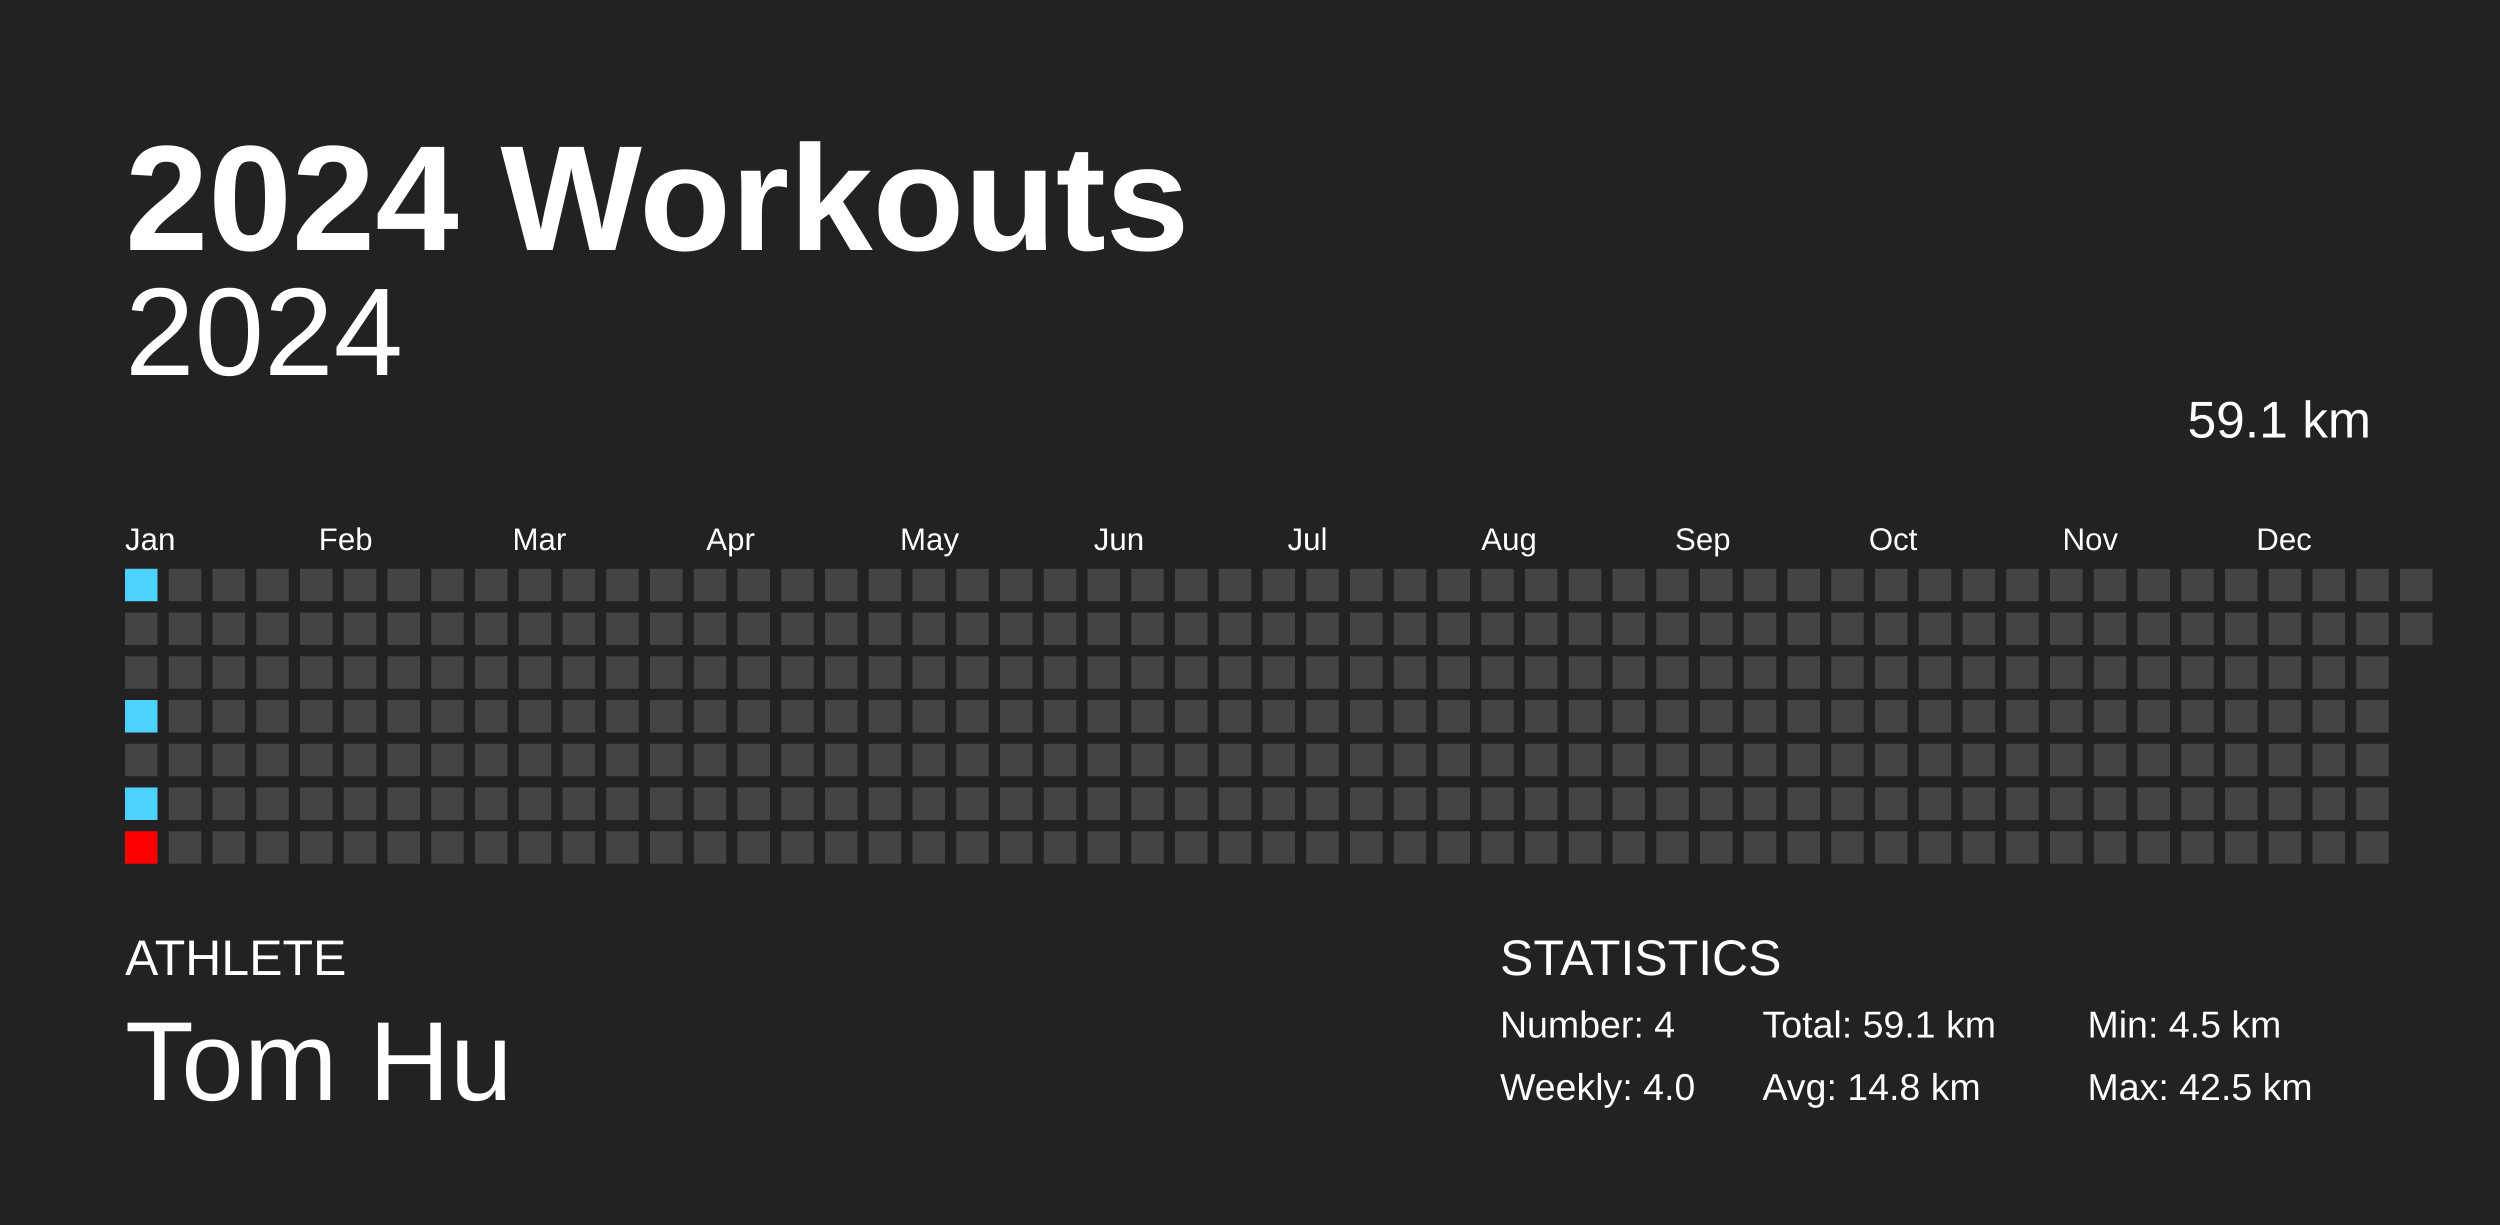
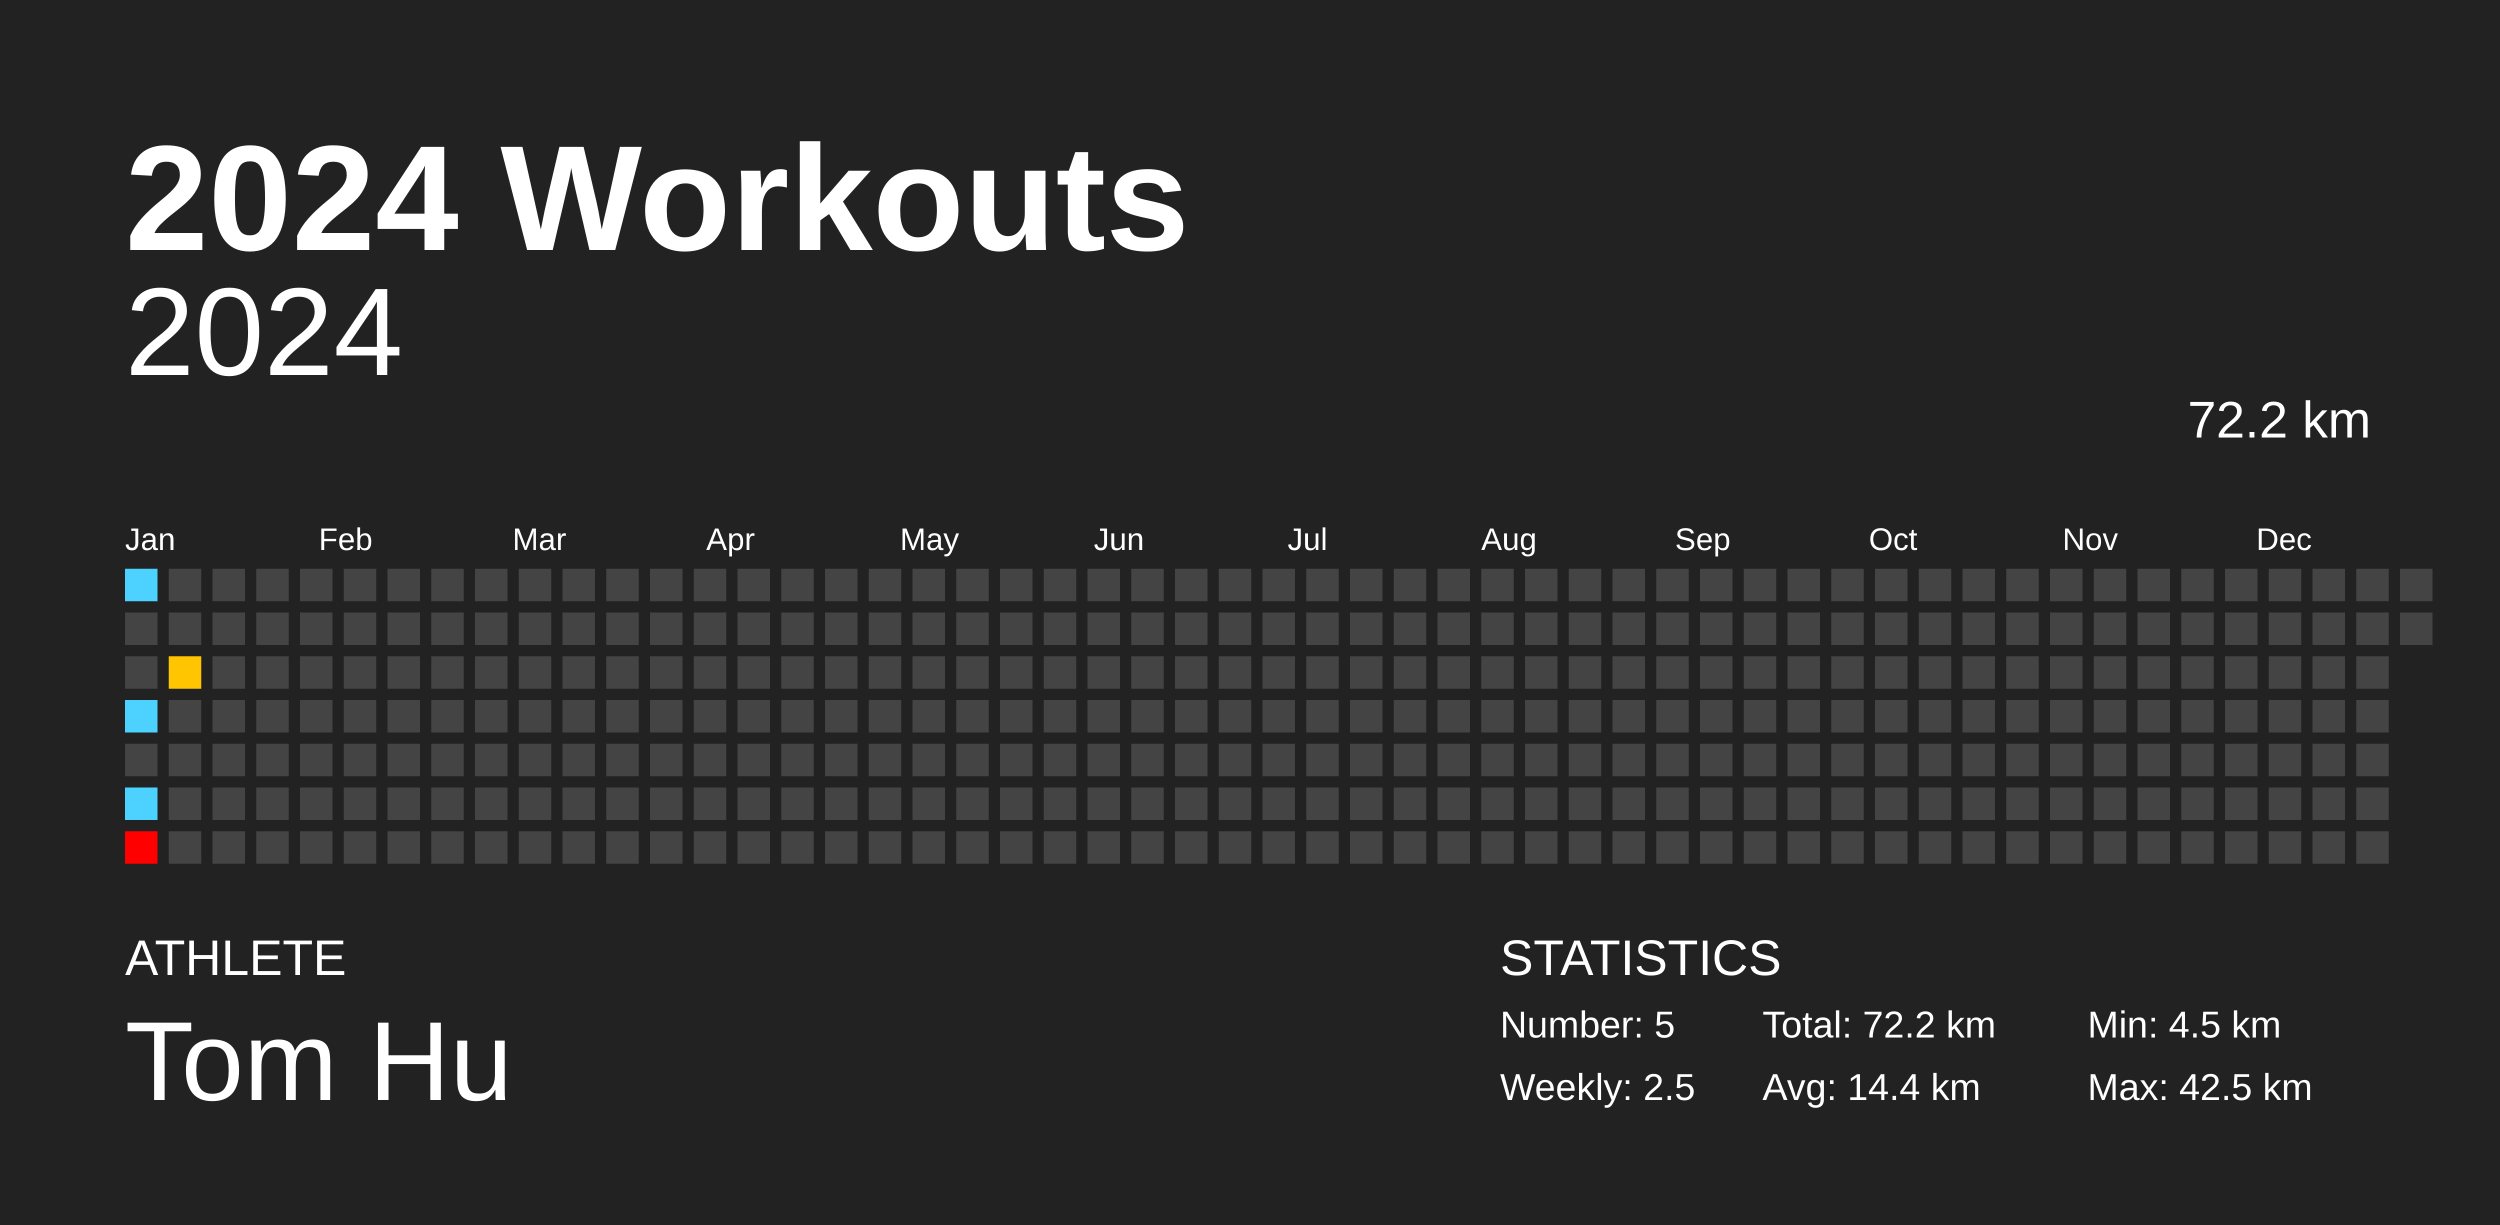
<svg xmlns="http://www.w3.org/2000/svg" baseProfile="full" height="98mm" version="1.1" viewBox="0,0,200,98" width="200mm">
  <defs />
  <rect fill="#222222" height="98" width="200" x="0" y="0" />
  <text fill="#FFFFFF" style="font-size:12px; font-family:Arial; font-weight:bold;" x="10" y="20">2024 Workouts</text>
  <text fill="#FFFFFF" style="font-size:4px; font-family:Arial" x="10" y="78">ATHLETE</text>
  <text fill="#FFFFFF" style="font-size:9px; font-family:Arial" x="10" y="88">Tom Hu</text>
  <text fill="#FFFFFF" style="font-size:4px; font-family:Arial" x="120" y="78">STATISTICS</text>
-   <text fill="#FFFFFF" style="font-size:3px; font-family:Arial" x="120" y="83">Number: 4</text>
-   <text fill="#FFFFFF" style="font-size:3px; font-family:Arial" x="120" y="88">Weekly: 4.0</text>
-   <text fill="#FFFFFF" style="font-size:3px; font-family:Arial" x="141" y="83">Total: 59.1 km</text>
-   <text fill="#FFFFFF" style="font-size:3px; font-family:Arial" x="141" y="88">Avg: 14.8 km</text>
+   <text fill="#FFFFFF" style="font-size:3px; font-family:Arial" x="120" y="83">Number: 5</text>
+   <text fill="#FFFFFF" style="font-size:3px; font-family:Arial" x="120" y="88">Weekly: 2.5</text>
+   <text fill="#FFFFFF" style="font-size:3px; font-family:Arial" x="141" y="83">Total: 72.2 km</text>
+   <text fill="#FFFFFF" style="font-size:3px; font-family:Arial" x="141" y="88">Avg: 14.4 km</text>
  <text fill="#FFFFFF" style="font-size:3px; font-family:Arial" x="167" y="83">Min: 4.5 km</text>
  <text fill="#FFFFFF" style="font-size:3px; font-family:Arial" x="167" y="88">Max: 42.5 km</text>
  <text alignment-baseline="hanging" fill="#FFFFFF" style="font-size:10.0px; font-family:Arial;" x="10" y="30">2024</text>
-   <text alignment-baseline="hanging" fill="#FFFFFF" style="font-size:4.125px; font-family:Arial;" x="175" y="35">59.1 km</text>
+   <text alignment-baseline="hanging" fill="#FFFFFF" style="font-size:4.125px; font-family:Arial;" x="175" y="35">72.2 km</text>
  <text fill="#FFFFFF" style="font-size:2.5px; font-family:Arial" x="10.0" y="44">Jan</text>
  <text fill="#FFFFFF" style="font-size:2.5px; font-family:Arial" x="25.5" y="44">Feb</text>
  <text fill="#FFFFFF" style="font-size:2.5px; font-family:Arial" x="41.0" y="44">Mar</text>
  <text fill="#FFFFFF" style="font-size:2.5px; font-family:Arial" x="56.5" y="44">Apr</text>
  <text fill="#FFFFFF" style="font-size:2.5px; font-family:Arial" x="72.0" y="44">May</text>
  <text fill="#FFFFFF" style="font-size:2.5px; font-family:Arial" x="87.5" y="44">Jun</text>
  <text fill="#FFFFFF" style="font-size:2.5px; font-family:Arial" x="103.0" y="44">Jul</text>
  <text fill="#FFFFFF" style="font-size:2.5px; font-family:Arial" x="118.5" y="44">Aug</text>
  <text fill="#FFFFFF" style="font-size:2.5px; font-family:Arial" x="134.0" y="44">Sep</text>
  <text fill="#FFFFFF" style="font-size:2.5px; font-family:Arial" x="149.5" y="44">Oct</text>
  <text fill="#FFFFFF" style="font-size:2.5px; font-family:Arial" x="165.0" y="44">Nov</text>
  <text fill="#FFFFFF" style="font-size:2.5px; font-family:Arial" x="180.5" y="44">Dec</text>
  <rect fill="#4dd2ff" height="2.6" width="2.6" x="10.0" y="45.5" />
  <rect fill="#444444" height="2.6" width="2.6" x="10.0" y="49.0" />
  <rect fill="#444444" height="2.6" width="2.6" x="10.0" y="52.5" />
  <rect fill="#4dd2ff" height="2.6" width="2.6" x="10.0" y="56.0" />
  <rect fill="#444444" height="2.6" width="2.6" x="10.0" y="59.5" />
  <rect fill="#4dd2ff" height="2.6" width="2.6" x="10.0" y="63.0" />
  <rect fill="red" height="2.6" width="2.6" x="10.0" y="66.5" />
  <rect fill="#444444" height="2.6" width="2.6" x="13.5" y="45.5" />
  <rect fill="#444444" height="2.6" width="2.6" x="13.5" y="49.0" />
-   <rect fill="#444444" height="2.6" width="2.6" x="13.5" y="52.5" />
+   <rect fill="#ffc500" height="2.6" width="2.6" x="13.5" y="52.5" />
  <rect fill="#444444" height="2.6" width="2.6" x="13.5" y="56.0" />
  <rect fill="#444444" height="2.6" width="2.6" x="13.5" y="59.5" />
  <rect fill="#444444" height="2.6" width="2.6" x="13.5" y="63.0" />
  <rect fill="#444444" height="2.6" width="2.6" x="13.5" y="66.5" />
  <rect fill="#444444" height="2.6" width="2.6" x="17.0" y="45.5" />
  <rect fill="#444444" height="2.6" width="2.6" x="17.0" y="49.0" />
  <rect fill="#444444" height="2.6" width="2.6" x="17.0" y="52.5" />
  <rect fill="#444444" height="2.6" width="2.6" x="17.0" y="56.0" />
  <rect fill="#444444" height="2.6" width="2.6" x="17.0" y="59.5" />
  <rect fill="#444444" height="2.6" width="2.6" x="17.0" y="63.0" />
  <rect fill="#444444" height="2.6" width="2.6" x="17.0" y="66.5" />
  <rect fill="#444444" height="2.6" width="2.6" x="20.5" y="45.5" />
  <rect fill="#444444" height="2.6" width="2.6" x="20.5" y="49.0" />
  <rect fill="#444444" height="2.6" width="2.6" x="20.5" y="52.5" />
  <rect fill="#444444" height="2.6" width="2.6" x="20.5" y="56.0" />
  <rect fill="#444444" height="2.6" width="2.6" x="20.5" y="59.5" />
  <rect fill="#444444" height="2.6" width="2.6" x="20.5" y="63.0" />
  <rect fill="#444444" height="2.6" width="2.6" x="20.5" y="66.5" />
  <rect fill="#444444" height="2.6" width="2.6" x="24.0" y="45.5" />
  <rect fill="#444444" height="2.6" width="2.6" x="24.0" y="49.0" />
  <rect fill="#444444" height="2.6" width="2.6" x="24.0" y="52.5" />
  <rect fill="#444444" height="2.6" width="2.6" x="24.0" y="56.0" />
  <rect fill="#444444" height="2.6" width="2.6" x="24.0" y="59.5" />
  <rect fill="#444444" height="2.6" width="2.6" x="24.0" y="63.0" />
  <rect fill="#444444" height="2.6" width="2.6" x="24.0" y="66.5" />
  <rect fill="#444444" height="2.6" width="2.6" x="27.5" y="45.5" />
  <rect fill="#444444" height="2.6" width="2.6" x="27.5" y="49.0" />
  <rect fill="#444444" height="2.6" width="2.6" x="27.5" y="52.5" />
  <rect fill="#444444" height="2.6" width="2.6" x="27.5" y="56.0" />
  <rect fill="#444444" height="2.6" width="2.6" x="27.5" y="59.5" />
  <rect fill="#444444" height="2.6" width="2.6" x="27.5" y="63.0" />
  <rect fill="#444444" height="2.6" width="2.6" x="27.5" y="66.5" />
  <rect fill="#444444" height="2.6" width="2.6" x="31.0" y="45.5" />
  <rect fill="#444444" height="2.6" width="2.6" x="31.0" y="49.0" />
  <rect fill="#444444" height="2.6" width="2.6" x="31.0" y="52.5" />
  <rect fill="#444444" height="2.6" width="2.6" x="31.0" y="56.0" />
  <rect fill="#444444" height="2.6" width="2.6" x="31.0" y="59.5" />
  <rect fill="#444444" height="2.6" width="2.6" x="31.0" y="63.0" />
  <rect fill="#444444" height="2.6" width="2.6" x="31.0" y="66.5" />
  <rect fill="#444444" height="2.6" width="2.6" x="34.5" y="45.5" />
  <rect fill="#444444" height="2.6" width="2.6" x="34.5" y="49.0" />
  <rect fill="#444444" height="2.6" width="2.6" x="34.5" y="52.5" />
  <rect fill="#444444" height="2.6" width="2.6" x="34.5" y="56.0" />
  <rect fill="#444444" height="2.6" width="2.6" x="34.5" y="59.5" />
  <rect fill="#444444" height="2.6" width="2.6" x="34.5" y="63.0" />
  <rect fill="#444444" height="2.6" width="2.6" x="34.5" y="66.5" />
  <rect fill="#444444" height="2.6" width="2.6" x="38.0" y="45.5" />
  <rect fill="#444444" height="2.6" width="2.6" x="38.0" y="49.0" />
  <rect fill="#444444" height="2.6" width="2.6" x="38.0" y="52.5" />
  <rect fill="#444444" height="2.6" width="2.6" x="38.0" y="56.0" />
  <rect fill="#444444" height="2.6" width="2.6" x="38.0" y="59.5" />
  <rect fill="#444444" height="2.6" width="2.6" x="38.0" y="63.0" />
  <rect fill="#444444" height="2.6" width="2.6" x="38.0" y="66.5" />
  <rect fill="#444444" height="2.6" width="2.6" x="41.5" y="45.5" />
  <rect fill="#444444" height="2.6" width="2.6" x="41.5" y="49.0" />
  <rect fill="#444444" height="2.6" width="2.6" x="41.5" y="52.5" />
  <rect fill="#444444" height="2.6" width="2.6" x="41.5" y="56.0" />
  <rect fill="#444444" height="2.6" width="2.6" x="41.5" y="59.5" />
  <rect fill="#444444" height="2.6" width="2.6" x="41.5" y="63.0" />
  <rect fill="#444444" height="2.6" width="2.6" x="41.5" y="66.5" />
  <rect fill="#444444" height="2.6" width="2.6" x="45.0" y="45.5" />
  <rect fill="#444444" height="2.6" width="2.6" x="45.0" y="49.0" />
  <rect fill="#444444" height="2.6" width="2.6" x="45.0" y="52.5" />
  <rect fill="#444444" height="2.6" width="2.6" x="45.0" y="56.0" />
  <rect fill="#444444" height="2.6" width="2.6" x="45.0" y="59.5" />
  <rect fill="#444444" height="2.6" width="2.6" x="45.0" y="63.0" />
  <rect fill="#444444" height="2.6" width="2.6" x="45.0" y="66.5" />
  <rect fill="#444444" height="2.6" width="2.6" x="48.5" y="45.5" />
  <rect fill="#444444" height="2.6" width="2.6" x="48.5" y="49.0" />
  <rect fill="#444444" height="2.6" width="2.6" x="48.5" y="52.5" />
  <rect fill="#444444" height="2.6" width="2.6" x="48.5" y="56.0" />
  <rect fill="#444444" height="2.6" width="2.6" x="48.5" y="59.5" />
  <rect fill="#444444" height="2.6" width="2.6" x="48.5" y="63.0" />
  <rect fill="#444444" height="2.6" width="2.6" x="48.5" y="66.5" />
  <rect fill="#444444" height="2.6" width="2.6" x="52.0" y="45.5" />
  <rect fill="#444444" height="2.6" width="2.6" x="52.0" y="49.0" />
  <rect fill="#444444" height="2.6" width="2.6" x="52.0" y="52.5" />
  <rect fill="#444444" height="2.6" width="2.6" x="52.0" y="56.0" />
  <rect fill="#444444" height="2.6" width="2.6" x="52.0" y="59.5" />
  <rect fill="#444444" height="2.6" width="2.6" x="52.0" y="63.0" />
  <rect fill="#444444" height="2.6" width="2.6" x="52.0" y="66.5" />
  <rect fill="#444444" height="2.6" width="2.6" x="55.5" y="45.5" />
  <rect fill="#444444" height="2.6" width="2.6" x="55.5" y="49.0" />
  <rect fill="#444444" height="2.6" width="2.6" x="55.5" y="52.5" />
  <rect fill="#444444" height="2.6" width="2.6" x="55.5" y="56.0" />
  <rect fill="#444444" height="2.6" width="2.6" x="55.5" y="59.5" />
  <rect fill="#444444" height="2.6" width="2.6" x="55.5" y="63.0" />
  <rect fill="#444444" height="2.6" width="2.6" x="55.5" y="66.5" />
  <rect fill="#444444" height="2.6" width="2.6" x="59.0" y="45.5" />
  <rect fill="#444444" height="2.6" width="2.6" x="59.0" y="49.0" />
  <rect fill="#444444" height="2.6" width="2.6" x="59.0" y="52.5" />
  <rect fill="#444444" height="2.6" width="2.6" x="59.0" y="56.0" />
  <rect fill="#444444" height="2.6" width="2.6" x="59.0" y="59.5" />
  <rect fill="#444444" height="2.6" width="2.6" x="59.0" y="63.0" />
  <rect fill="#444444" height="2.6" width="2.6" x="59.0" y="66.5" />
  <rect fill="#444444" height="2.6" width="2.6" x="62.5" y="45.5" />
  <rect fill="#444444" height="2.6" width="2.6" x="62.5" y="49.0" />
  <rect fill="#444444" height="2.6" width="2.6" x="62.5" y="52.5" />
  <rect fill="#444444" height="2.6" width="2.6" x="62.5" y="56.0" />
  <rect fill="#444444" height="2.6" width="2.6" x="62.5" y="59.5" />
  <rect fill="#444444" height="2.6" width="2.6" x="62.5" y="63.0" />
  <rect fill="#444444" height="2.6" width="2.6" x="62.5" y="66.5" />
  <rect fill="#444444" height="2.6" width="2.6" x="66.0" y="45.5" />
  <rect fill="#444444" height="2.6" width="2.6" x="66.0" y="49.0" />
  <rect fill="#444444" height="2.6" width="2.6" x="66.0" y="52.5" />
  <rect fill="#444444" height="2.6" width="2.6" x="66.0" y="56.0" />
  <rect fill="#444444" height="2.6" width="2.6" x="66.0" y="59.5" />
  <rect fill="#444444" height="2.6" width="2.6" x="66.0" y="63.0" />
  <rect fill="#444444" height="2.6" width="2.6" x="66.0" y="66.5" />
  <rect fill="#444444" height="2.6" width="2.6" x="69.5" y="45.5" />
  <rect fill="#444444" height="2.6" width="2.6" x="69.5" y="49.0" />
  <rect fill="#444444" height="2.6" width="2.6" x="69.5" y="52.5" />
  <rect fill="#444444" height="2.6" width="2.6" x="69.5" y="56.0" />
  <rect fill="#444444" height="2.6" width="2.6" x="69.5" y="59.5" />
  <rect fill="#444444" height="2.6" width="2.6" x="69.5" y="63.0" />
  <rect fill="#444444" height="2.6" width="2.6" x="69.5" y="66.5" />
  <rect fill="#444444" height="2.6" width="2.6" x="73.0" y="45.5" />
  <rect fill="#444444" height="2.6" width="2.6" x="73.0" y="49.0" />
  <rect fill="#444444" height="2.6" width="2.6" x="73.0" y="52.5" />
  <rect fill="#444444" height="2.6" width="2.6" x="73.0" y="56.0" />
  <rect fill="#444444" height="2.6" width="2.6" x="73.0" y="59.5" />
  <rect fill="#444444" height="2.6" width="2.6" x="73.0" y="63.0" />
  <rect fill="#444444" height="2.6" width="2.6" x="73.0" y="66.5" />
  <rect fill="#444444" height="2.6" width="2.6" x="76.5" y="45.5" />
  <rect fill="#444444" height="2.6" width="2.6" x="76.5" y="49.0" />
  <rect fill="#444444" height="2.6" width="2.6" x="76.5" y="52.5" />
  <rect fill="#444444" height="2.6" width="2.6" x="76.5" y="56.0" />
  <rect fill="#444444" height="2.6" width="2.6" x="76.5" y="59.5" />
  <rect fill="#444444" height="2.6" width="2.6" x="76.5" y="63.0" />
  <rect fill="#444444" height="2.6" width="2.6" x="76.5" y="66.5" />
  <rect fill="#444444" height="2.6" width="2.6" x="80.0" y="45.5" />
  <rect fill="#444444" height="2.6" width="2.6" x="80.0" y="49.0" />
  <rect fill="#444444" height="2.6" width="2.6" x="80.0" y="52.5" />
  <rect fill="#444444" height="2.6" width="2.6" x="80.0" y="56.0" />
  <rect fill="#444444" height="2.6" width="2.6" x="80.0" y="59.5" />
  <rect fill="#444444" height="2.6" width="2.6" x="80.0" y="63.0" />
  <rect fill="#444444" height="2.6" width="2.6" x="80.0" y="66.5" />
  <rect fill="#444444" height="2.6" width="2.6" x="83.5" y="45.5" />
  <rect fill="#444444" height="2.6" width="2.6" x="83.5" y="49.0" />
  <rect fill="#444444" height="2.6" width="2.6" x="83.5" y="52.5" />
  <rect fill="#444444" height="2.6" width="2.6" x="83.5" y="56.0" />
  <rect fill="#444444" height="2.6" width="2.6" x="83.5" y="59.5" />
  <rect fill="#444444" height="2.6" width="2.6" x="83.5" y="63.0" />
  <rect fill="#444444" height="2.6" width="2.6" x="83.5" y="66.5" />
  <rect fill="#444444" height="2.6" width="2.6" x="87.0" y="45.5" />
  <rect fill="#444444" height="2.6" width="2.6" x="87.0" y="49.0" />
  <rect fill="#444444" height="2.6" width="2.6" x="87.0" y="52.5" />
  <rect fill="#444444" height="2.6" width="2.6" x="87.0" y="56.0" />
  <rect fill="#444444" height="2.6" width="2.6" x="87.0" y="59.5" />
  <rect fill="#444444" height="2.6" width="2.6" x="87.0" y="63.0" />
  <rect fill="#444444" height="2.6" width="2.6" x="87.0" y="66.5" />
  <rect fill="#444444" height="2.6" width="2.6" x="90.5" y="45.5" />
  <rect fill="#444444" height="2.6" width="2.6" x="90.5" y="49.0" />
  <rect fill="#444444" height="2.6" width="2.6" x="90.5" y="52.5" />
  <rect fill="#444444" height="2.6" width="2.6" x="90.5" y="56.0" />
  <rect fill="#444444" height="2.6" width="2.6" x="90.5" y="59.5" />
  <rect fill="#444444" height="2.6" width="2.6" x="90.5" y="63.0" />
  <rect fill="#444444" height="2.6" width="2.6" x="90.5" y="66.5" />
  <rect fill="#444444" height="2.6" width="2.6" x="94.0" y="45.5" />
  <rect fill="#444444" height="2.6" width="2.6" x="94.0" y="49.0" />
  <rect fill="#444444" height="2.6" width="2.6" x="94.0" y="52.5" />
  <rect fill="#444444" height="2.6" width="2.6" x="94.0" y="56.0" />
  <rect fill="#444444" height="2.6" width="2.6" x="94.0" y="59.5" />
  <rect fill="#444444" height="2.6" width="2.6" x="94.0" y="63.0" />
  <rect fill="#444444" height="2.6" width="2.6" x="94.0" y="66.5" />
  <rect fill="#444444" height="2.6" width="2.6" x="97.5" y="45.5" />
  <rect fill="#444444" height="2.6" width="2.6" x="97.5" y="49.0" />
  <rect fill="#444444" height="2.6" width="2.6" x="97.5" y="52.5" />
  <rect fill="#444444" height="2.6" width="2.6" x="97.5" y="56.0" />
  <rect fill="#444444" height="2.6" width="2.6" x="97.5" y="59.5" />
  <rect fill="#444444" height="2.6" width="2.6" x="97.5" y="63.0" />
  <rect fill="#444444" height="2.6" width="2.6" x="97.5" y="66.5" />
  <rect fill="#444444" height="2.6" width="2.6" x="101.0" y="45.5" />
  <rect fill="#444444" height="2.6" width="2.6" x="101.0" y="49.0" />
  <rect fill="#444444" height="2.6" width="2.6" x="101.0" y="52.5" />
  <rect fill="#444444" height="2.6" width="2.6" x="101.0" y="56.0" />
  <rect fill="#444444" height="2.6" width="2.6" x="101.0" y="59.5" />
  <rect fill="#444444" height="2.6" width="2.6" x="101.0" y="63.0" />
  <rect fill="#444444" height="2.6" width="2.6" x="101.0" y="66.5" />
  <rect fill="#444444" height="2.6" width="2.6" x="104.5" y="45.5" />
  <rect fill="#444444" height="2.6" width="2.6" x="104.5" y="49.0" />
  <rect fill="#444444" height="2.6" width="2.6" x="104.5" y="52.5" />
  <rect fill="#444444" height="2.6" width="2.6" x="104.5" y="56.0" />
  <rect fill="#444444" height="2.6" width="2.6" x="104.5" y="59.5" />
  <rect fill="#444444" height="2.6" width="2.6" x="104.5" y="63.0" />
  <rect fill="#444444" height="2.6" width="2.6" x="104.5" y="66.5" />
  <rect fill="#444444" height="2.6" width="2.6" x="108.0" y="45.5" />
  <rect fill="#444444" height="2.6" width="2.6" x="108.0" y="49.0" />
  <rect fill="#444444" height="2.6" width="2.6" x="108.0" y="52.5" />
  <rect fill="#444444" height="2.6" width="2.6" x="108.0" y="56.0" />
  <rect fill="#444444" height="2.6" width="2.6" x="108.0" y="59.5" />
  <rect fill="#444444" height="2.6" width="2.6" x="108.0" y="63.0" />
  <rect fill="#444444" height="2.6" width="2.6" x="108.0" y="66.5" />
  <rect fill="#444444" height="2.6" width="2.6" x="111.5" y="45.5" />
  <rect fill="#444444" height="2.6" width="2.6" x="111.5" y="49.0" />
  <rect fill="#444444" height="2.6" width="2.6" x="111.5" y="52.5" />
  <rect fill="#444444" height="2.6" width="2.6" x="111.5" y="56.0" />
  <rect fill="#444444" height="2.6" width="2.6" x="111.5" y="59.5" />
  <rect fill="#444444" height="2.6" width="2.6" x="111.5" y="63.0" />
  <rect fill="#444444" height="2.6" width="2.6" x="111.5" y="66.5" />
  <rect fill="#444444" height="2.6" width="2.6" x="115.0" y="45.5" />
  <rect fill="#444444" height="2.6" width="2.6" x="115.0" y="49.0" />
  <rect fill="#444444" height="2.6" width="2.6" x="115.0" y="52.5" />
  <rect fill="#444444" height="2.6" width="2.6" x="115.0" y="56.0" />
  <rect fill="#444444" height="2.6" width="2.6" x="115.0" y="59.5" />
  <rect fill="#444444" height="2.6" width="2.6" x="115.0" y="63.0" />
  <rect fill="#444444" height="2.6" width="2.6" x="115.0" y="66.5" />
  <rect fill="#444444" height="2.6" width="2.6" x="118.5" y="45.5" />
  <rect fill="#444444" height="2.6" width="2.6" x="118.5" y="49.0" />
  <rect fill="#444444" height="2.6" width="2.6" x="118.5" y="52.5" />
  <rect fill="#444444" height="2.6" width="2.6" x="118.5" y="56.0" />
  <rect fill="#444444" height="2.6" width="2.6" x="118.5" y="59.5" />
  <rect fill="#444444" height="2.6" width="2.6" x="118.5" y="63.0" />
  <rect fill="#444444" height="2.6" width="2.6" x="118.5" y="66.5" />
  <rect fill="#444444" height="2.6" width="2.6" x="122.0" y="45.5" />
  <rect fill="#444444" height="2.6" width="2.6" x="122.0" y="49.0" />
  <rect fill="#444444" height="2.6" width="2.6" x="122.0" y="52.5" />
  <rect fill="#444444" height="2.6" width="2.6" x="122.0" y="56.0" />
  <rect fill="#444444" height="2.6" width="2.6" x="122.0" y="59.5" />
  <rect fill="#444444" height="2.6" width="2.6" x="122.0" y="63.0" />
  <rect fill="#444444" height="2.6" width="2.6" x="122.0" y="66.5" />
  <rect fill="#444444" height="2.6" width="2.6" x="125.5" y="45.5" />
  <rect fill="#444444" height="2.6" width="2.6" x="125.5" y="49.0" />
  <rect fill="#444444" height="2.6" width="2.6" x="125.5" y="52.5" />
  <rect fill="#444444" height="2.6" width="2.6" x="125.5" y="56.0" />
  <rect fill="#444444" height="2.6" width="2.6" x="125.5" y="59.5" />
  <rect fill="#444444" height="2.6" width="2.6" x="125.5" y="63.0" />
  <rect fill="#444444" height="2.6" width="2.6" x="125.5" y="66.5" />
  <rect fill="#444444" height="2.6" width="2.6" x="129.0" y="45.5" />
  <rect fill="#444444" height="2.6" width="2.6" x="129.0" y="49.0" />
  <rect fill="#444444" height="2.6" width="2.6" x="129.0" y="52.5" />
  <rect fill="#444444" height="2.6" width="2.6" x="129.0" y="56.0" />
  <rect fill="#444444" height="2.6" width="2.6" x="129.0" y="59.5" />
  <rect fill="#444444" height="2.6" width="2.6" x="129.0" y="63.0" />
  <rect fill="#444444" height="2.6" width="2.6" x="129.0" y="66.5" />
  <rect fill="#444444" height="2.6" width="2.6" x="132.5" y="45.5" />
  <rect fill="#444444" height="2.6" width="2.6" x="132.5" y="49.0" />
  <rect fill="#444444" height="2.6" width="2.6" x="132.5" y="52.5" />
  <rect fill="#444444" height="2.6" width="2.6" x="132.5" y="56.0" />
  <rect fill="#444444" height="2.6" width="2.6" x="132.5" y="59.5" />
  <rect fill="#444444" height="2.6" width="2.6" x="132.5" y="63.0" />
  <rect fill="#444444" height="2.6" width="2.6" x="132.5" y="66.5" />
  <rect fill="#444444" height="2.6" width="2.6" x="136.0" y="45.5" />
  <rect fill="#444444" height="2.6" width="2.6" x="136.0" y="49.0" />
  <rect fill="#444444" height="2.6" width="2.6" x="136.0" y="52.5" />
  <rect fill="#444444" height="2.6" width="2.6" x="136.0" y="56.0" />
  <rect fill="#444444" height="2.6" width="2.6" x="136.0" y="59.5" />
  <rect fill="#444444" height="2.6" width="2.6" x="136.0" y="63.0" />
  <rect fill="#444444" height="2.6" width="2.6" x="136.0" y="66.5" />
  <rect fill="#444444" height="2.6" width="2.6" x="139.5" y="45.5" />
  <rect fill="#444444" height="2.6" width="2.6" x="139.5" y="49.0" />
  <rect fill="#444444" height="2.6" width="2.6" x="139.5" y="52.5" />
  <rect fill="#444444" height="2.6" width="2.6" x="139.5" y="56.0" />
  <rect fill="#444444" height="2.6" width="2.6" x="139.5" y="59.5" />
  <rect fill="#444444" height="2.6" width="2.6" x="139.5" y="63.0" />
  <rect fill="#444444" height="2.6" width="2.6" x="139.5" y="66.5" />
  <rect fill="#444444" height="2.6" width="2.6" x="143.0" y="45.5" />
  <rect fill="#444444" height="2.6" width="2.6" x="143.0" y="49.0" />
  <rect fill="#444444" height="2.6" width="2.6" x="143.0" y="52.5" />
  <rect fill="#444444" height="2.6" width="2.6" x="143.0" y="56.0" />
  <rect fill="#444444" height="2.6" width="2.6" x="143.0" y="59.5" />
  <rect fill="#444444" height="2.6" width="2.6" x="143.0" y="63.0" />
  <rect fill="#444444" height="2.6" width="2.6" x="143.0" y="66.5" />
  <rect fill="#444444" height="2.6" width="2.6" x="146.5" y="45.5" />
  <rect fill="#444444" height="2.6" width="2.6" x="146.5" y="49.0" />
  <rect fill="#444444" height="2.6" width="2.6" x="146.5" y="52.5" />
  <rect fill="#444444" height="2.6" width="2.6" x="146.5" y="56.0" />
  <rect fill="#444444" height="2.6" width="2.6" x="146.5" y="59.5" />
  <rect fill="#444444" height="2.6" width="2.6" x="146.5" y="63.0" />
  <rect fill="#444444" height="2.6" width="2.6" x="146.5" y="66.5" />
  <rect fill="#444444" height="2.6" width="2.6" x="150.0" y="45.5" />
  <rect fill="#444444" height="2.6" width="2.6" x="150.0" y="49.0" />
  <rect fill="#444444" height="2.6" width="2.6" x="150.0" y="52.5" />
  <rect fill="#444444" height="2.6" width="2.6" x="150.0" y="56.0" />
  <rect fill="#444444" height="2.6" width="2.6" x="150.0" y="59.5" />
  <rect fill="#444444" height="2.6" width="2.6" x="150.0" y="63.0" />
  <rect fill="#444444" height="2.6" width="2.6" x="150.0" y="66.5" />
  <rect fill="#444444" height="2.6" width="2.6" x="153.5" y="45.5" />
  <rect fill="#444444" height="2.6" width="2.6" x="153.5" y="49.0" />
  <rect fill="#444444" height="2.6" width="2.6" x="153.5" y="52.5" />
  <rect fill="#444444" height="2.6" width="2.6" x="153.5" y="56.0" />
  <rect fill="#444444" height="2.6" width="2.6" x="153.5" y="59.5" />
  <rect fill="#444444" height="2.6" width="2.6" x="153.5" y="63.0" />
  <rect fill="#444444" height="2.6" width="2.6" x="153.5" y="66.5" />
  <rect fill="#444444" height="2.6" width="2.6" x="157.0" y="45.5" />
  <rect fill="#444444" height="2.6" width="2.6" x="157.0" y="49.0" />
  <rect fill="#444444" height="2.6" width="2.6" x="157.0" y="52.5" />
  <rect fill="#444444" height="2.6" width="2.6" x="157.0" y="56.0" />
  <rect fill="#444444" height="2.6" width="2.6" x="157.0" y="59.5" />
  <rect fill="#444444" height="2.6" width="2.6" x="157.0" y="63.0" />
  <rect fill="#444444" height="2.6" width="2.6" x="157.0" y="66.5" />
  <rect fill="#444444" height="2.6" width="2.6" x="160.5" y="45.5" />
  <rect fill="#444444" height="2.6" width="2.6" x="160.5" y="49.0" />
  <rect fill="#444444" height="2.6" width="2.6" x="160.5" y="52.5" />
  <rect fill="#444444" height="2.6" width="2.6" x="160.5" y="56.0" />
  <rect fill="#444444" height="2.6" width="2.6" x="160.5" y="59.5" />
  <rect fill="#444444" height="2.6" width="2.6" x="160.5" y="63.0" />
  <rect fill="#444444" height="2.6" width="2.6" x="160.5" y="66.5" />
  <rect fill="#444444" height="2.6" width="2.6" x="164.0" y="45.5" />
  <rect fill="#444444" height="2.6" width="2.6" x="164.0" y="49.0" />
  <rect fill="#444444" height="2.6" width="2.6" x="164.0" y="52.5" />
  <rect fill="#444444" height="2.6" width="2.6" x="164.0" y="56.0" />
  <rect fill="#444444" height="2.6" width="2.6" x="164.0" y="59.5" />
  <rect fill="#444444" height="2.6" width="2.6" x="164.0" y="63.0" />
  <rect fill="#444444" height="2.6" width="2.6" x="164.0" y="66.5" />
  <rect fill="#444444" height="2.6" width="2.6" x="167.5" y="45.5" />
  <rect fill="#444444" height="2.6" width="2.6" x="167.5" y="49.0" />
  <rect fill="#444444" height="2.6" width="2.6" x="167.5" y="52.5" />
  <rect fill="#444444" height="2.6" width="2.6" x="167.5" y="56.0" />
  <rect fill="#444444" height="2.6" width="2.6" x="167.5" y="59.5" />
  <rect fill="#444444" height="2.6" width="2.6" x="167.5" y="63.0" />
  <rect fill="#444444" height="2.6" width="2.6" x="167.5" y="66.5" />
  <rect fill="#444444" height="2.6" width="2.6" x="171.0" y="45.5" />
  <rect fill="#444444" height="2.6" width="2.6" x="171.0" y="49.0" />
  <rect fill="#444444" height="2.6" width="2.6" x="171.0" y="52.5" />
  <rect fill="#444444" height="2.6" width="2.6" x="171.0" y="56.0" />
  <rect fill="#444444" height="2.6" width="2.6" x="171.0" y="59.5" />
  <rect fill="#444444" height="2.6" width="2.6" x="171.0" y="63.0" />
  <rect fill="#444444" height="2.6" width="2.6" x="171.0" y="66.5" />
  <rect fill="#444444" height="2.6" width="2.6" x="174.5" y="45.5" />
  <rect fill="#444444" height="2.6" width="2.6" x="174.5" y="49.0" />
  <rect fill="#444444" height="2.6" width="2.6" x="174.5" y="52.5" />
  <rect fill="#444444" height="2.6" width="2.6" x="174.5" y="56.0" />
  <rect fill="#444444" height="2.6" width="2.6" x="174.5" y="59.5" />
  <rect fill="#444444" height="2.6" width="2.6" x="174.5" y="63.0" />
  <rect fill="#444444" height="2.6" width="2.6" x="174.5" y="66.5" />
  <rect fill="#444444" height="2.6" width="2.6" x="178.0" y="45.5" />
  <rect fill="#444444" height="2.6" width="2.6" x="178.0" y="49.0" />
  <rect fill="#444444" height="2.6" width="2.6" x="178.0" y="52.5" />
  <rect fill="#444444" height="2.6" width="2.6" x="178.0" y="56.0" />
  <rect fill="#444444" height="2.6" width="2.6" x="178.0" y="59.5" />
  <rect fill="#444444" height="2.6" width="2.6" x="178.0" y="63.0" />
  <rect fill="#444444" height="2.6" width="2.6" x="178.0" y="66.5" />
  <rect fill="#444444" height="2.6" width="2.6" x="181.5" y="45.5" />
  <rect fill="#444444" height="2.6" width="2.6" x="181.5" y="49.0" />
  <rect fill="#444444" height="2.6" width="2.6" x="181.5" y="52.5" />
  <rect fill="#444444" height="2.6" width="2.6" x="181.5" y="56.0" />
  <rect fill="#444444" height="2.6" width="2.6" x="181.5" y="59.5" />
  <rect fill="#444444" height="2.6" width="2.6" x="181.5" y="63.0" />
  <rect fill="#444444" height="2.6" width="2.6" x="181.5" y="66.5" />
  <rect fill="#444444" height="2.6" width="2.6" x="185.0" y="45.5" />
  <rect fill="#444444" height="2.6" width="2.6" x="185.0" y="49.0" />
  <rect fill="#444444" height="2.6" width="2.6" x="185.0" y="52.5" />
  <rect fill="#444444" height="2.6" width="2.6" x="185.0" y="56.0" />
  <rect fill="#444444" height="2.6" width="2.6" x="185.0" y="59.5" />
  <rect fill="#444444" height="2.6" width="2.6" x="185.0" y="63.0" />
  <rect fill="#444444" height="2.6" width="2.6" x="185.0" y="66.5" />
  <rect fill="#444444" height="2.6" width="2.6" x="188.5" y="45.5" />
  <rect fill="#444444" height="2.6" width="2.6" x="188.5" y="49.0" />
  <rect fill="#444444" height="2.6" width="2.6" x="188.5" y="52.5" />
  <rect fill="#444444" height="2.6" width="2.6" x="188.5" y="56.0" />
  <rect fill="#444444" height="2.6" width="2.6" x="188.5" y="59.5" />
  <rect fill="#444444" height="2.6" width="2.6" x="188.5" y="63.0" />
  <rect fill="#444444" height="2.6" width="2.6" x="188.5" y="66.5" />
  <rect fill="#444444" height="2.6" width="2.6" x="192.0" y="45.5" />
  <rect fill="#444444" height="2.6" width="2.6" x="192.0" y="49.0" />
</svg>
